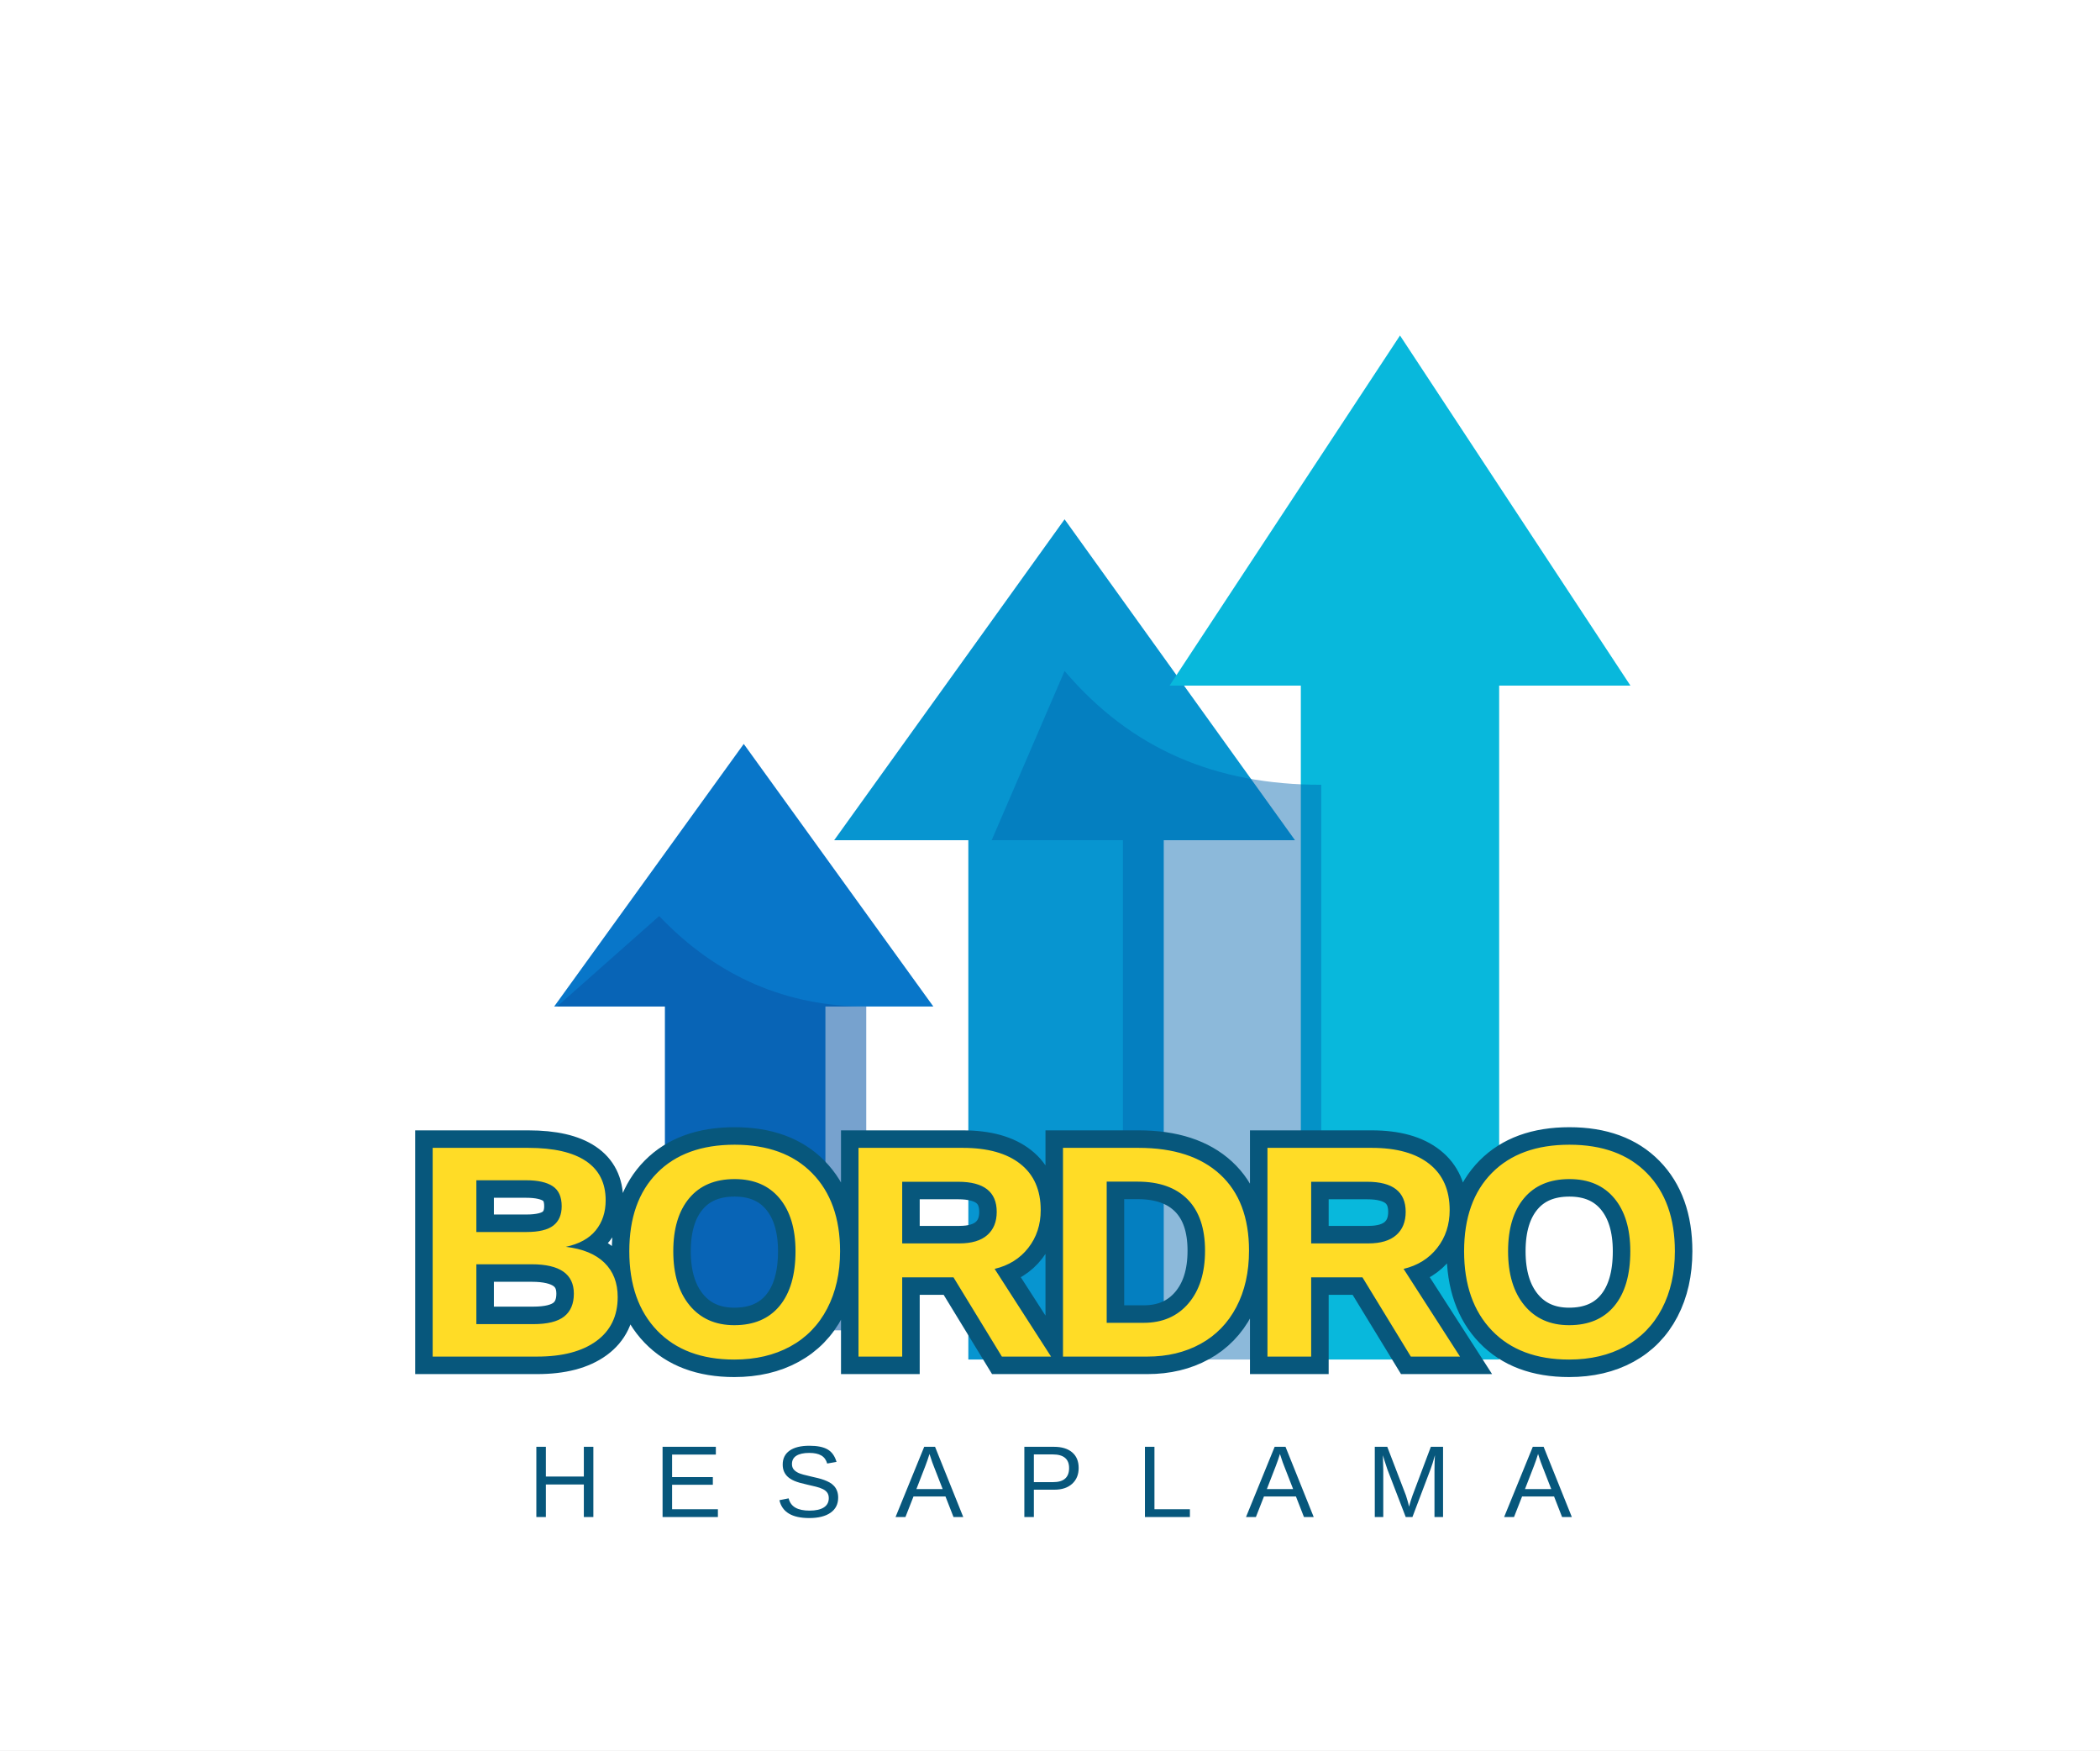
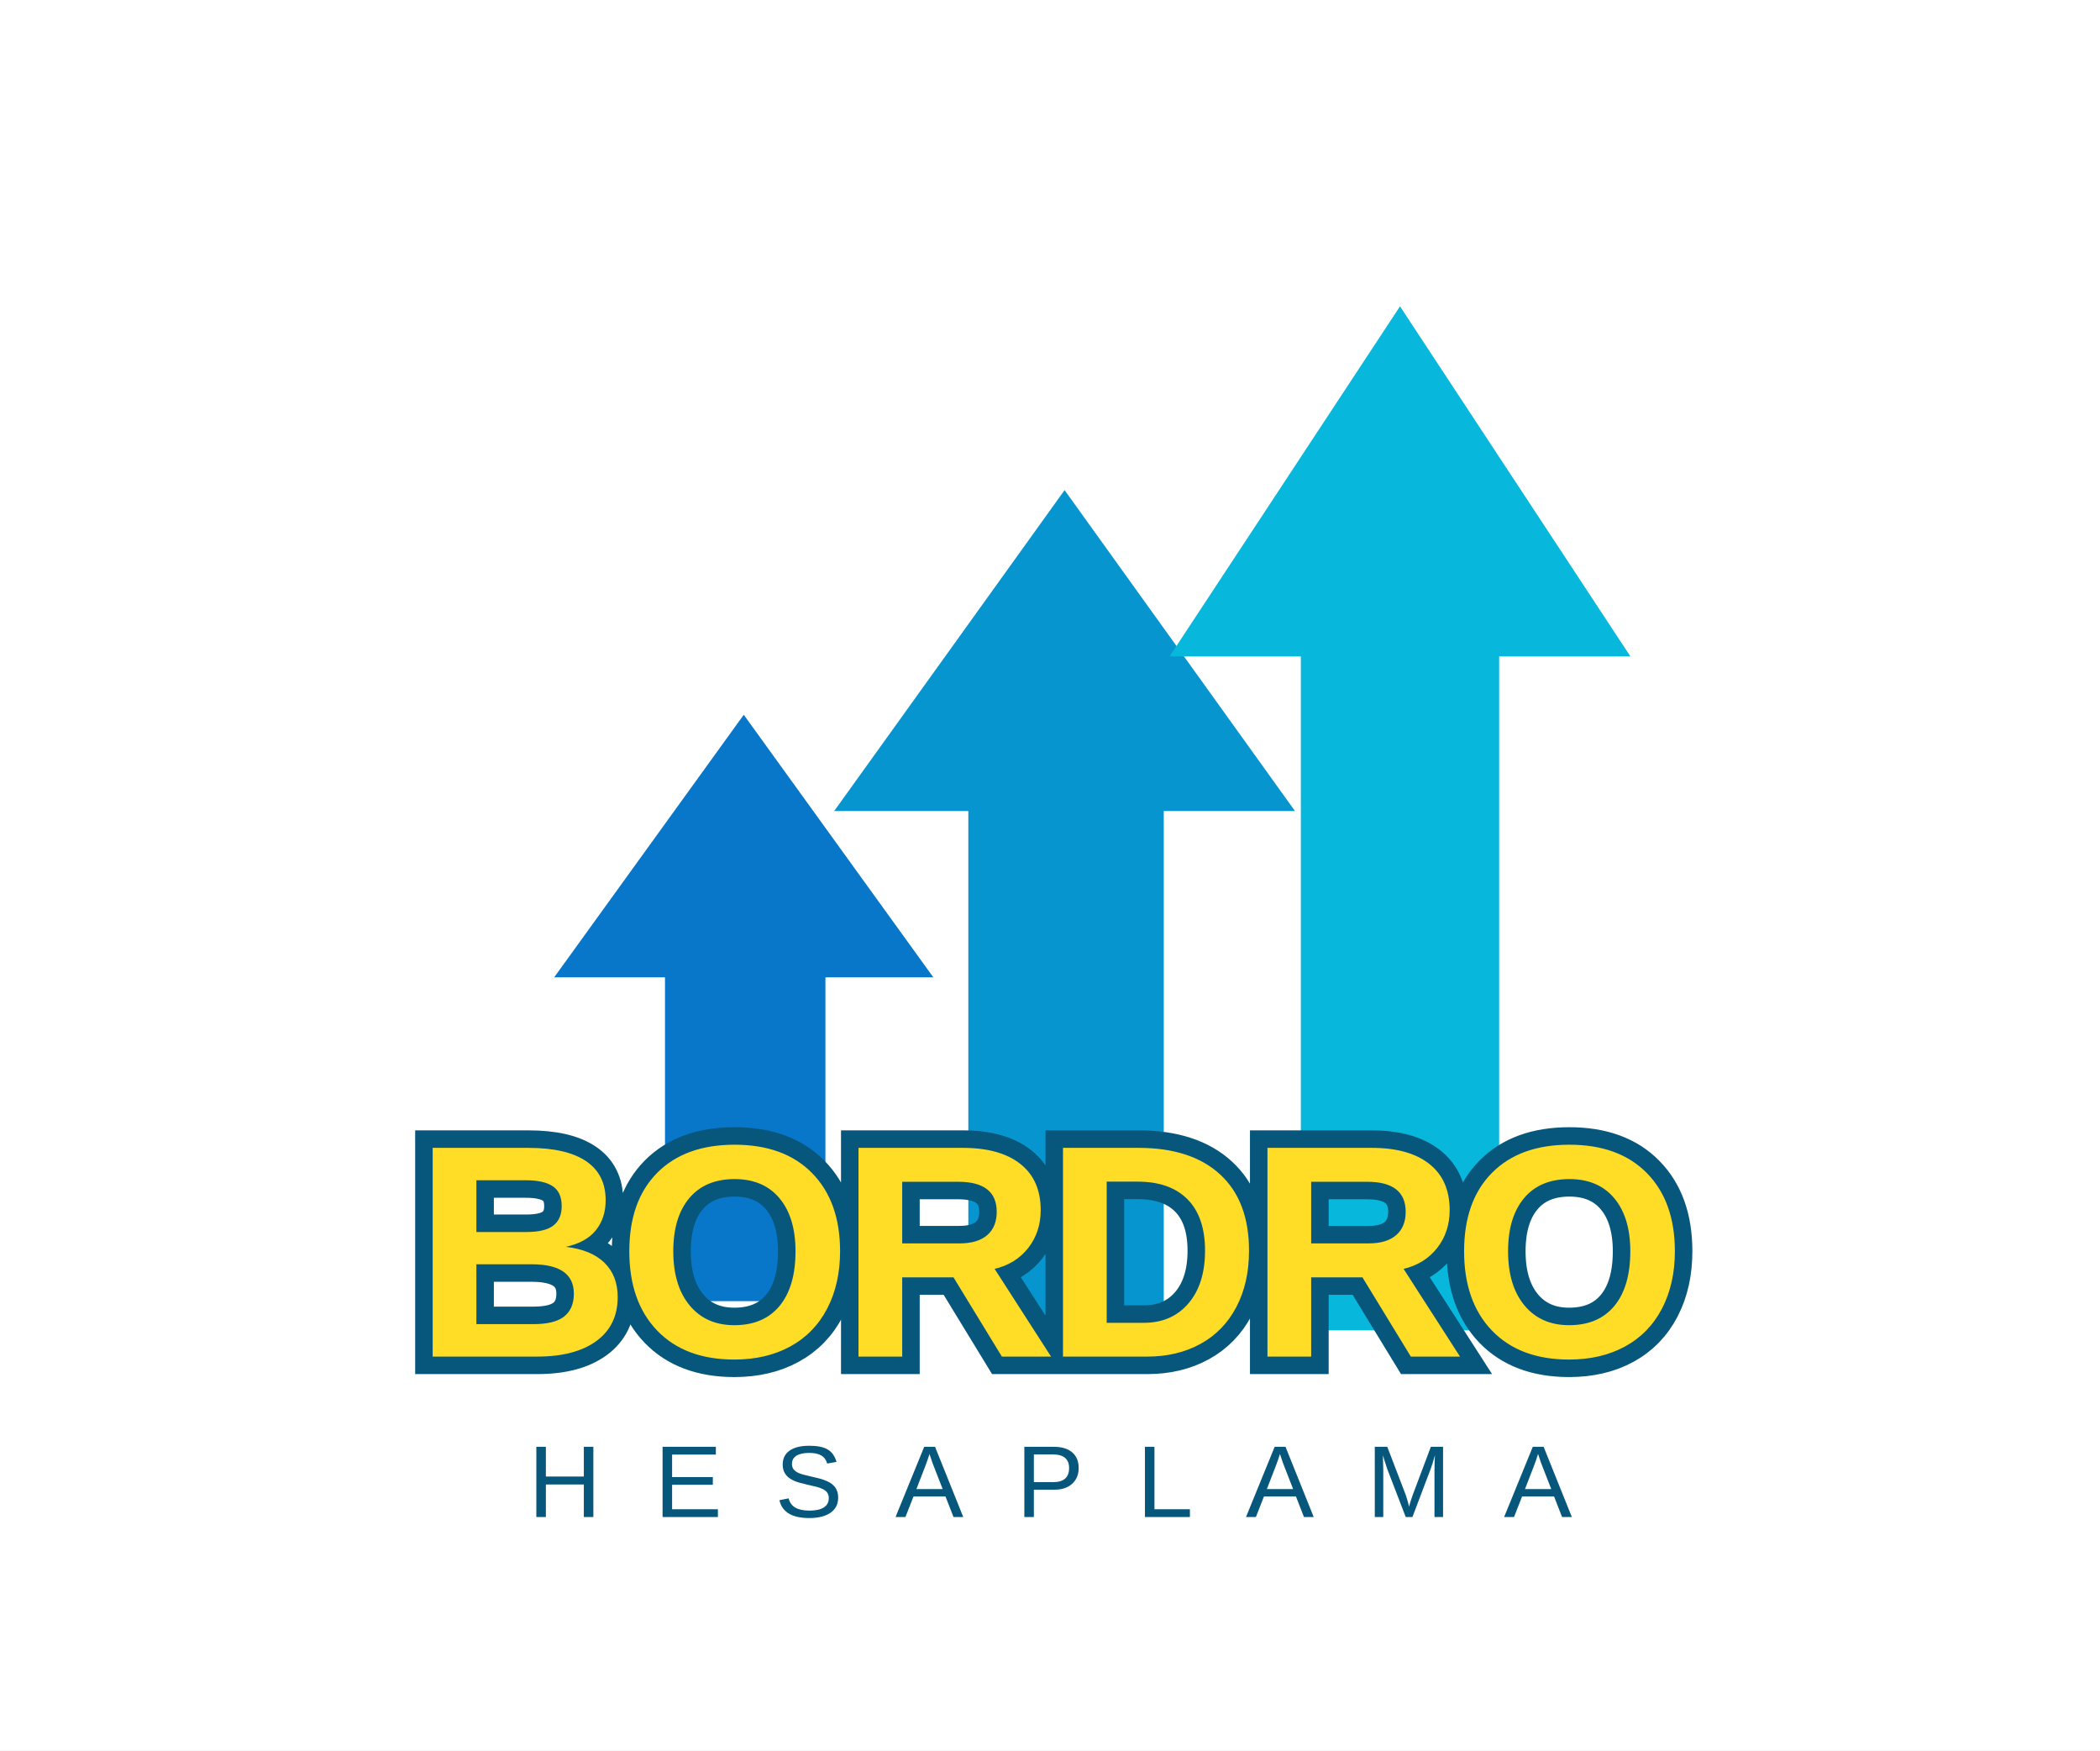
- <svg xmlns="http://www.w3.org/2000/svg" viewBox="0 0 720 600" role="img" aria-labelledby="title desc">
-   <rect width="720" height="600" fill="#fff" />
-   <g transform="translate(0 10)">
-     <path d="M190 335 255 245l65 90h-37v111h-55V335z" fill="#0876c9" />
-     <path d="M286 278 365 168l79 110h-45v178h-67V278z" fill="#0795d0" />
-     <path d="M401 225 480 105l79 120h-45v231h-68V225z" fill="#08b8dc" />
-     <path d="M226 304c20 21 44 31 71 31v111h-69V335h-37z" fill="#0756a6" opacity=".55" />
-     <path d="M365 220c23 27 52 39 88 39v197h-68V278h-45z" fill="#0064ae" opacity=".45" />
-   </g>
-   <text x="360" y="465" text-anchor="middle" font-family="Arial, sans-serif" font-size="104" font-weight="900" letter-spacing="-5" fill="#ffdc26" stroke="#07577c" stroke-width="12" paint-order="stroke">BORDRO</text>
-   <text x="360" y="520" text-anchor="middle" font-family="Arial, sans-serif" font-size="35" font-weight="500" letter-spacing="18" fill="#07577c">HESAPLAMA</text>
+ <svg xmlns="http://www.w3.org/2000/svg" width="720" height="600" viewBox="0 0 720 600" role="img" aria-labelledby="title desc">
+   <rect width="720" height="600" fill="#ffffff" />
+   <path d="M190 335 255 245l65 90h-37v111h-55V335z" fill="#0876c9" />
+   <path d="M286 278 365 168l79 110h-45v178h-67V278z" fill="#0795d0" />
+   <path d="M401 225 480 105l79 120h-45v231h-68V225z" fill="#08b8dc" />
+   <text x="360" y="465" text-anchor="middle" font-family="Arial,sans-serif" font-size="104" font-weight="900" letter-spacing="-5" fill="#ffdc26" stroke="#07577c" stroke-width="12" paint-order="stroke">BORDRO</text>
+   <text x="360" y="520" text-anchor="middle" font-family="Arial,sans-serif" font-size="35" font-weight="500" letter-spacing="18" fill="#07577c">HESAPLAMA</text>
</svg>
